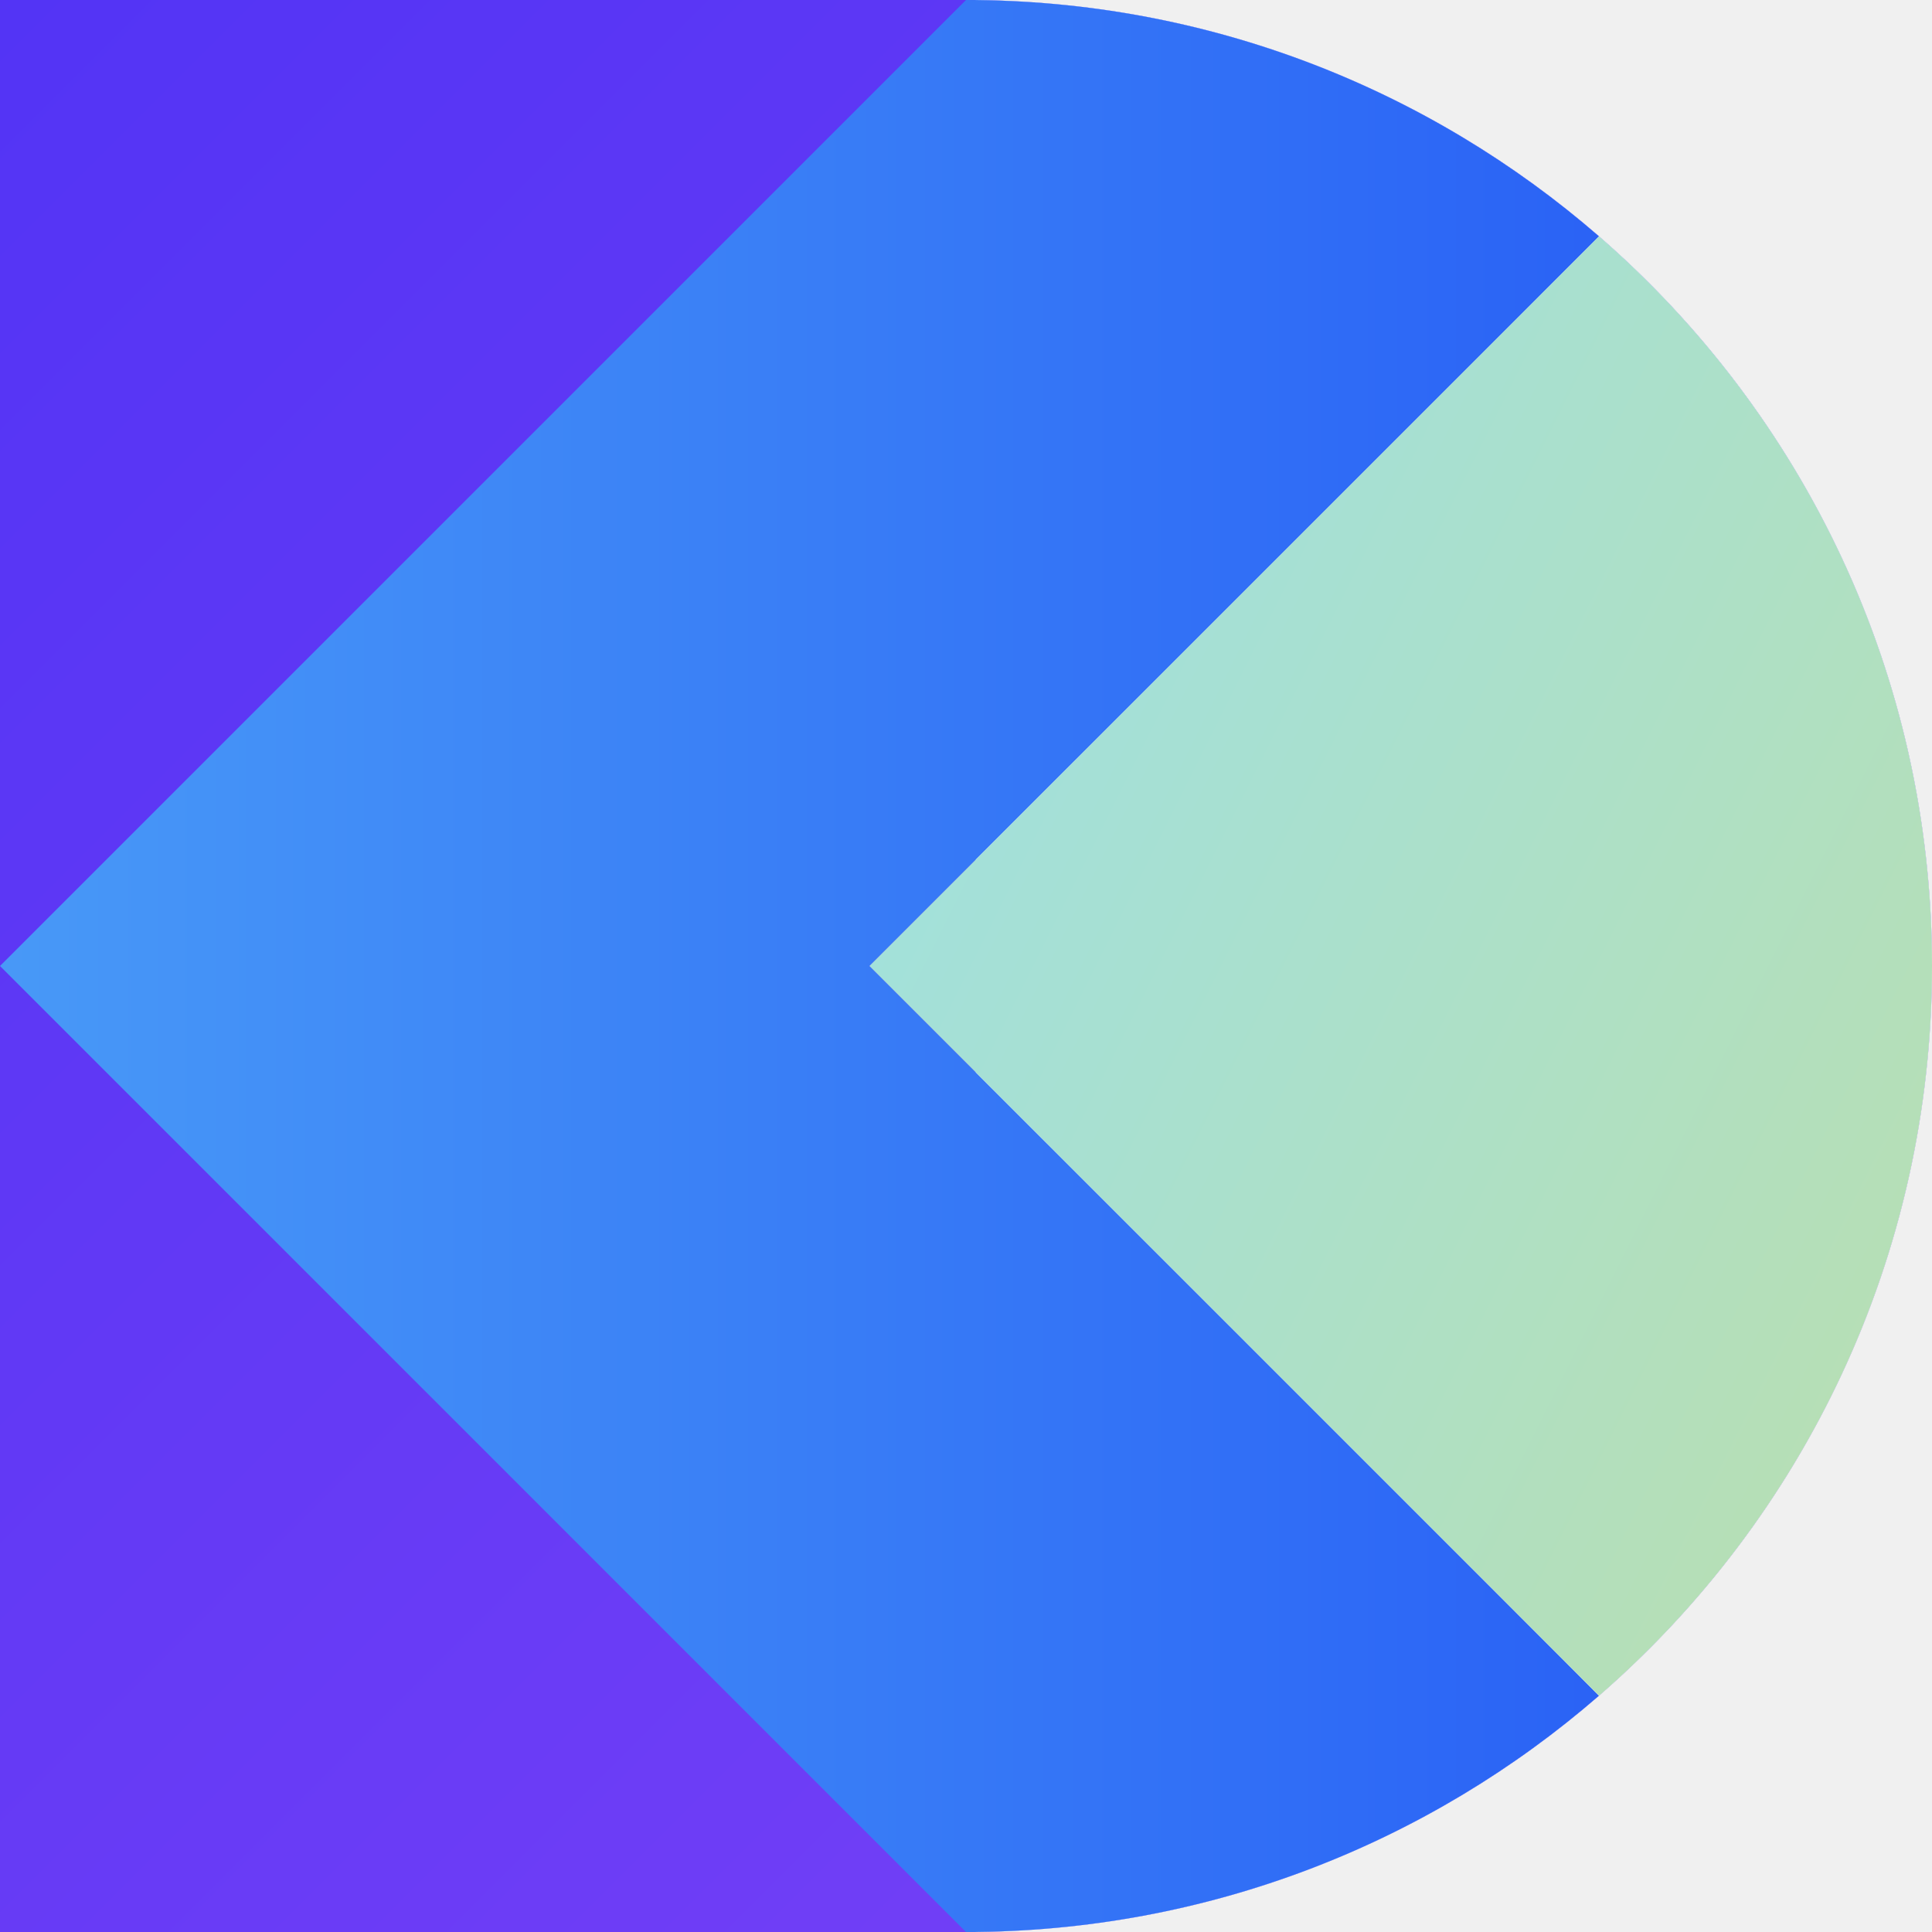
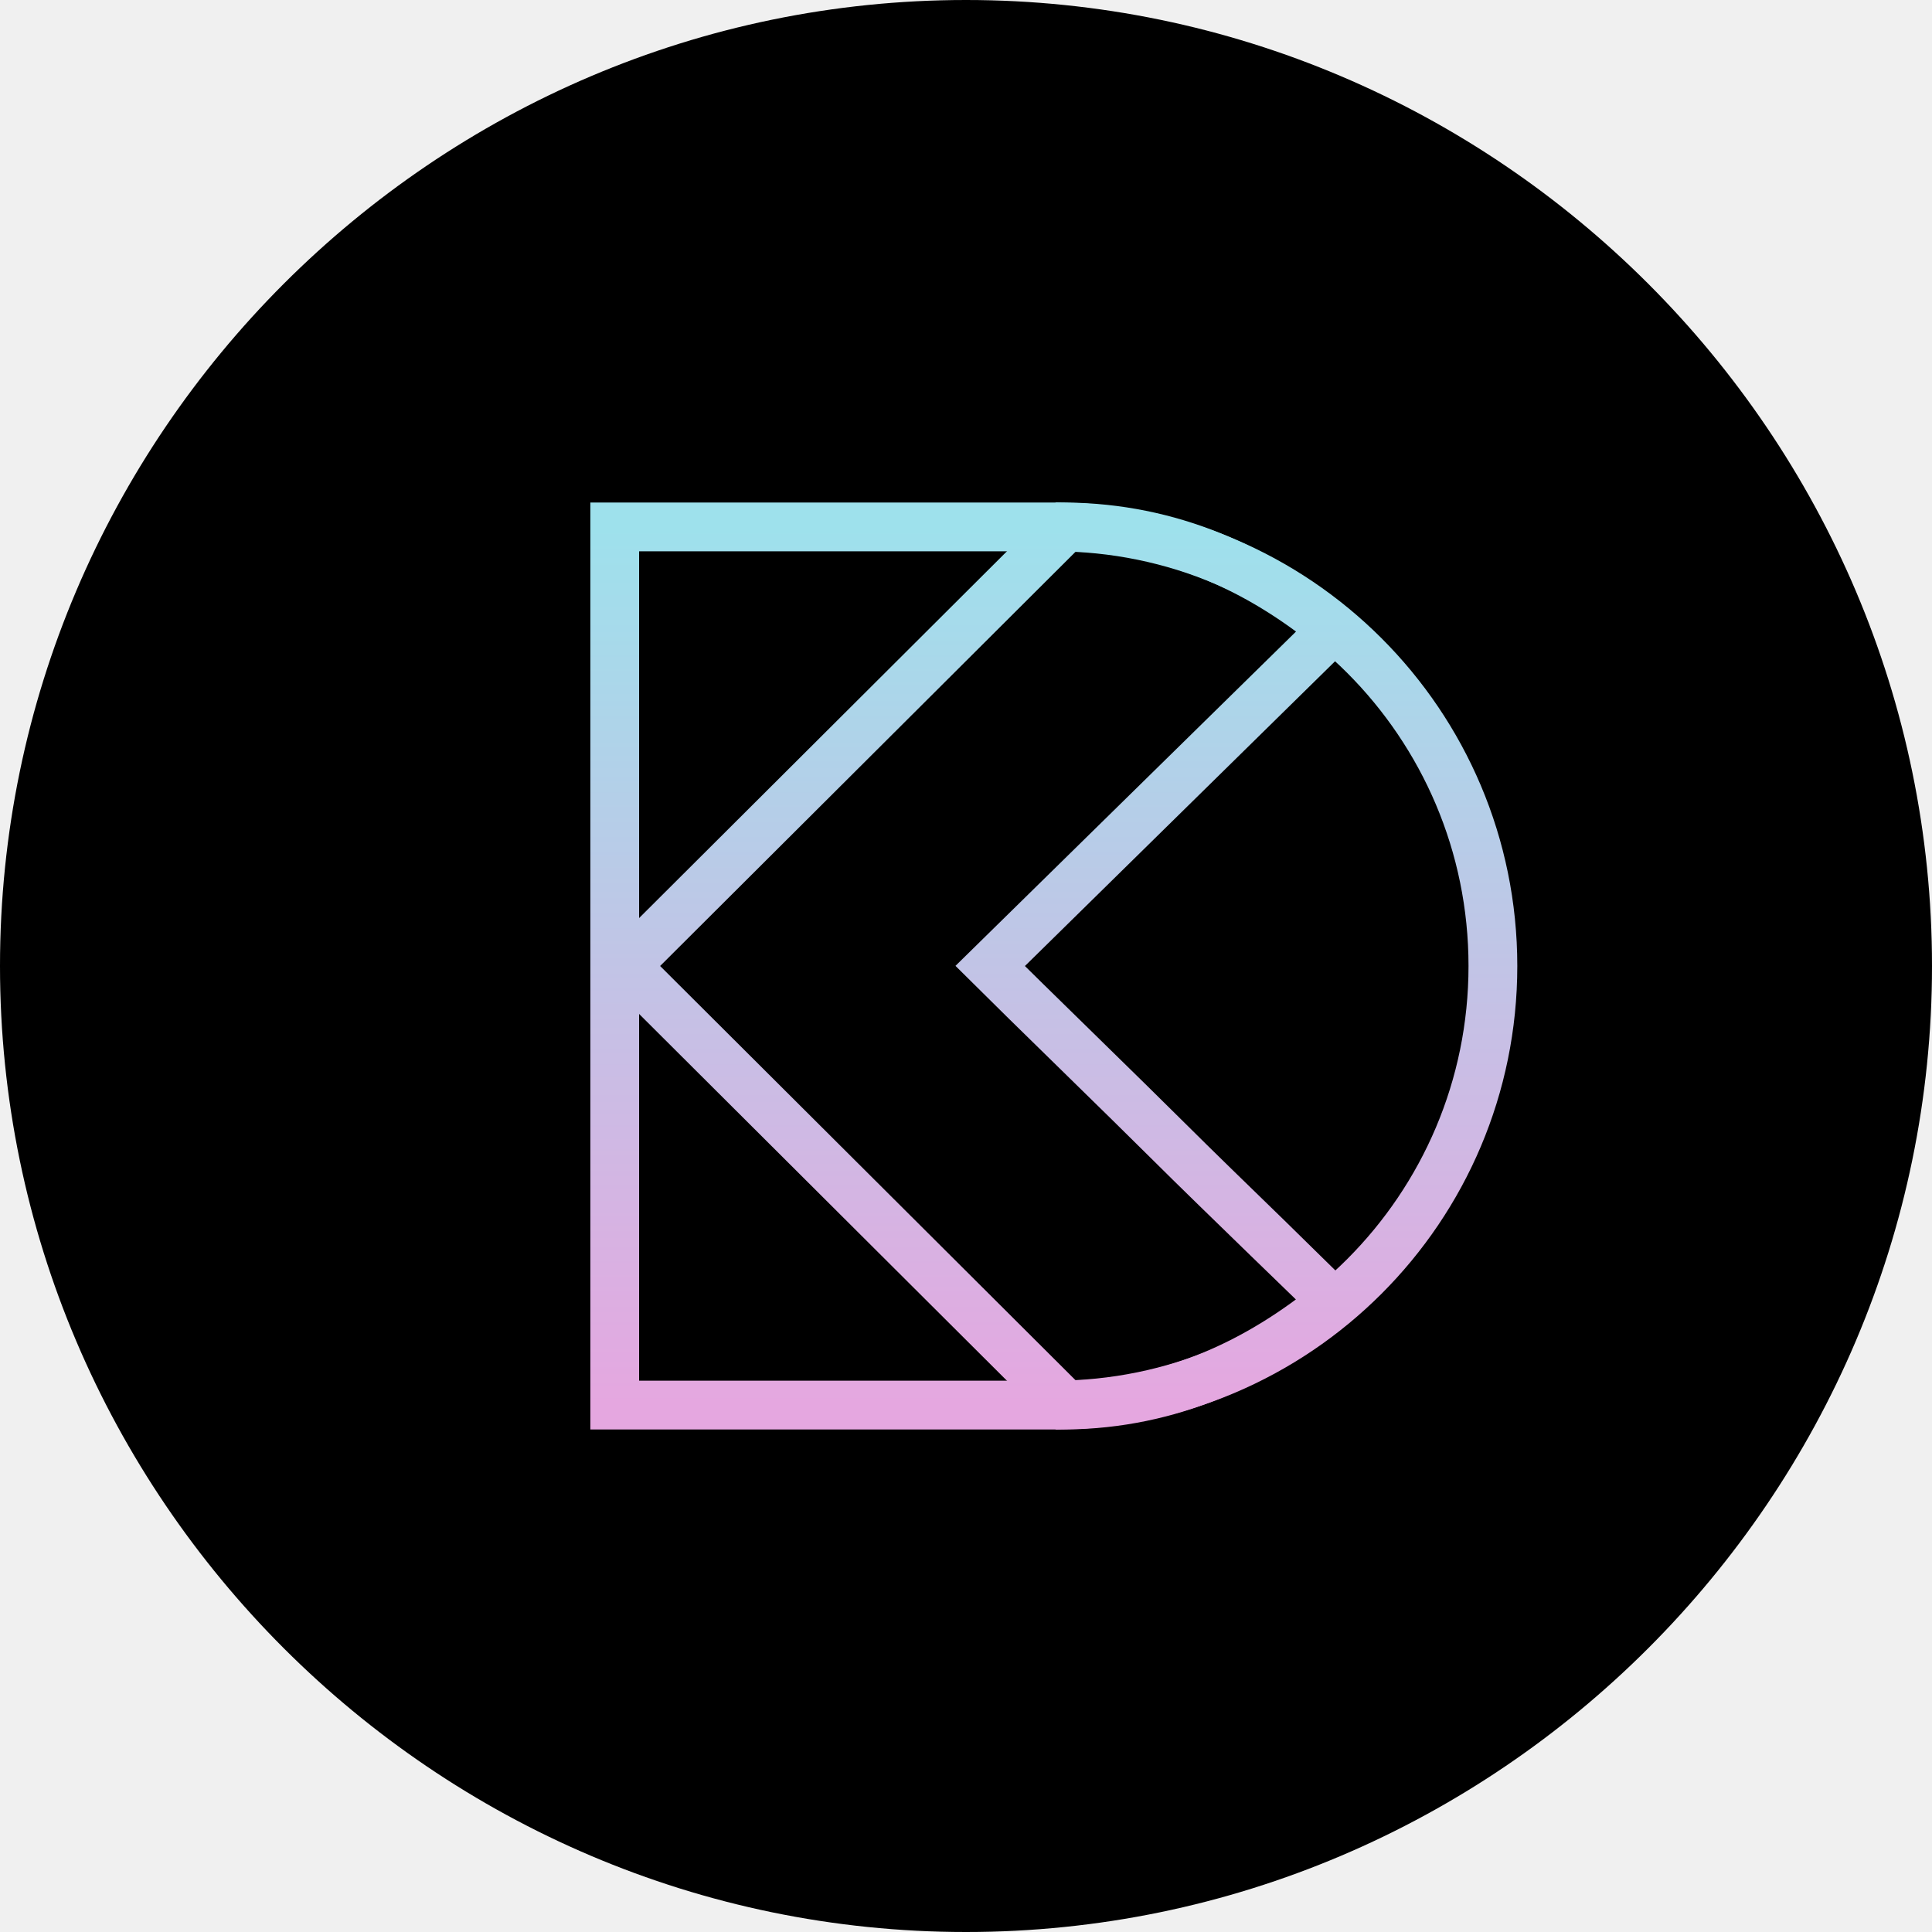
- <svg xmlns="http://www.w3.org/2000/svg" width="30" height="30" viewBox="0 0 30 30" fill="none">
-   <path fill-rule="evenodd" clip-rule="evenodd" d="M0 0H15C23.284 0 30 6.716 30 15C30 23.284 23.284 30 15 30H0V0Z" fill="url(#paint0_linear)" />
-   <mask id="mask0" mask-type="alpha" maskUnits="userSpaceOnUse" x="0" y="0" width="30" height="30">
-     <path fill-rule="evenodd" clip-rule="evenodd" d="M0 0H15C23.284 0 30 6.716 30 15C30 23.284 23.284 30 15 30H0V0Z" fill="white" />
-   </mask>
-   <g mask="url(#mask0)">
-     <path fill-rule="evenodd" clip-rule="evenodd" d="M0 0C8.284 0 15 6.716 15 15C15 23.284 8.284 30 0 30V0Z" transform="translate(15.1499)" fill="white" />
-   </g>
-   <path fill-rule="evenodd" clip-rule="evenodd" d="M0 15L15 0C18.76 0 22.197 1.384 24.83 3.67C24.829 3.675 13.5 15 13.5 15C13.5 15 24.83 26.325 24.829 26.331C22.197 28.616 18.76 30 15 30L0 15Z" fill="url(#paint1_linear)" />
-   <path fill-rule="evenodd" clip-rule="evenodd" d="M11.33 0C14.497 2.75 16.5 6.806 16.5 11.33C16.5 15.854 14.497 19.911 11.33 22.661C11.33 22.655 0 11.33 0 11.33L11.33 0Z" transform="translate(13.5 3.66983)" fill="url(#paint2_linear)" />
-   <mask id="mask1" mask-type="alpha" maskUnits="userSpaceOnUse" x="13" y="3" width="17" height="24">
-     <path fill-rule="evenodd" clip-rule="evenodd" d="M11.33 0C14.497 2.75 16.5 6.806 16.5 11.33C16.5 15.854 14.497 19.911 11.33 22.661C11.33 22.655 0 11.33 0 11.33L11.33 0Z" transform="translate(13.5 3.66983)" fill="white" />
-   </mask>
-   <g mask="url(#mask1)">
- </g>
+ <svg xmlns="http://www.w3.org/2000/svg" width="44" height="44" viewBox="0 0 44 44" fill="none">
+   <path d="M44 22C44 34.1 34.1 44 22 44C9.9 44 0 34.1 0 22C0 9.9 9.9 0 22 0C34.1 0 44 9.9 44 22Z" fill="black" />
+   <path d="M14 12H24C29.523 12 34 16.477 34 22C34 27.523 29.523 32 24 32H14V12Z" stroke="url(#paint0_linear)" stroke-width="1.111" />
+   <path d="M30.358 14.335C28.65 12.933 26.655 12.024 24.276 12L14.247 22L24.276 32C26.655 31.976 28.65 31.041 30.358 29.64C30.317 29.598 27.637 27.012 26.667 26.045C25.697 25.077 23.278 22.726 22.55 22C22.55 22 30.317 14.376 30.358 14.335Z" stroke="url(#paint1_linear)" stroke-width="1.111" />
  <defs>
-     <linearGradient id="paint0_linear" x2="1" gradientUnits="userSpaceOnUse" gradientTransform="scale(43.0633) rotate(44.7178)">
-       <stop stop-color="#5334F5" />
-       <stop offset="1" stop-color="#7B42F6" />
+     <linearGradient id="paint0_linear" x1="14" y1="12" x2="14" y2="32" gradientUnits="userSpaceOnUse">
+       <stop stop-color="#9EE1EC" />
+       <stop offset="1" stop-color="#E5A7E0" />
    </linearGradient>
-     <linearGradient id="paint1_linear" x2="1" gradientUnits="userSpaceOnUse" gradientTransform="translate(0 15) scale(30.0674 36.3279)">
-       <stop stop-color="#4899F7" />
-       <stop offset="1" stop-color="#2457F5" />
-     </linearGradient>
-     <linearGradient id="paint2_linear" x2="1" gradientUnits="userSpaceOnUse" gradientTransform="scale(21.6163 29.6874) rotate(35.5674)">
-       <stop stop-color="#9DE1E5" />
-       <stop offset="1" stop-color="#B8DFB2" />
+     <linearGradient id="paint1_linear" x1="14.247" y1="12" x2="14.247" y2="32" gradientUnits="userSpaceOnUse">
+       <stop stop-color="#9EE1EC" />
+       <stop offset="1" stop-color="#E5A7E0" />
    </linearGradient>
  </defs>
</svg>
